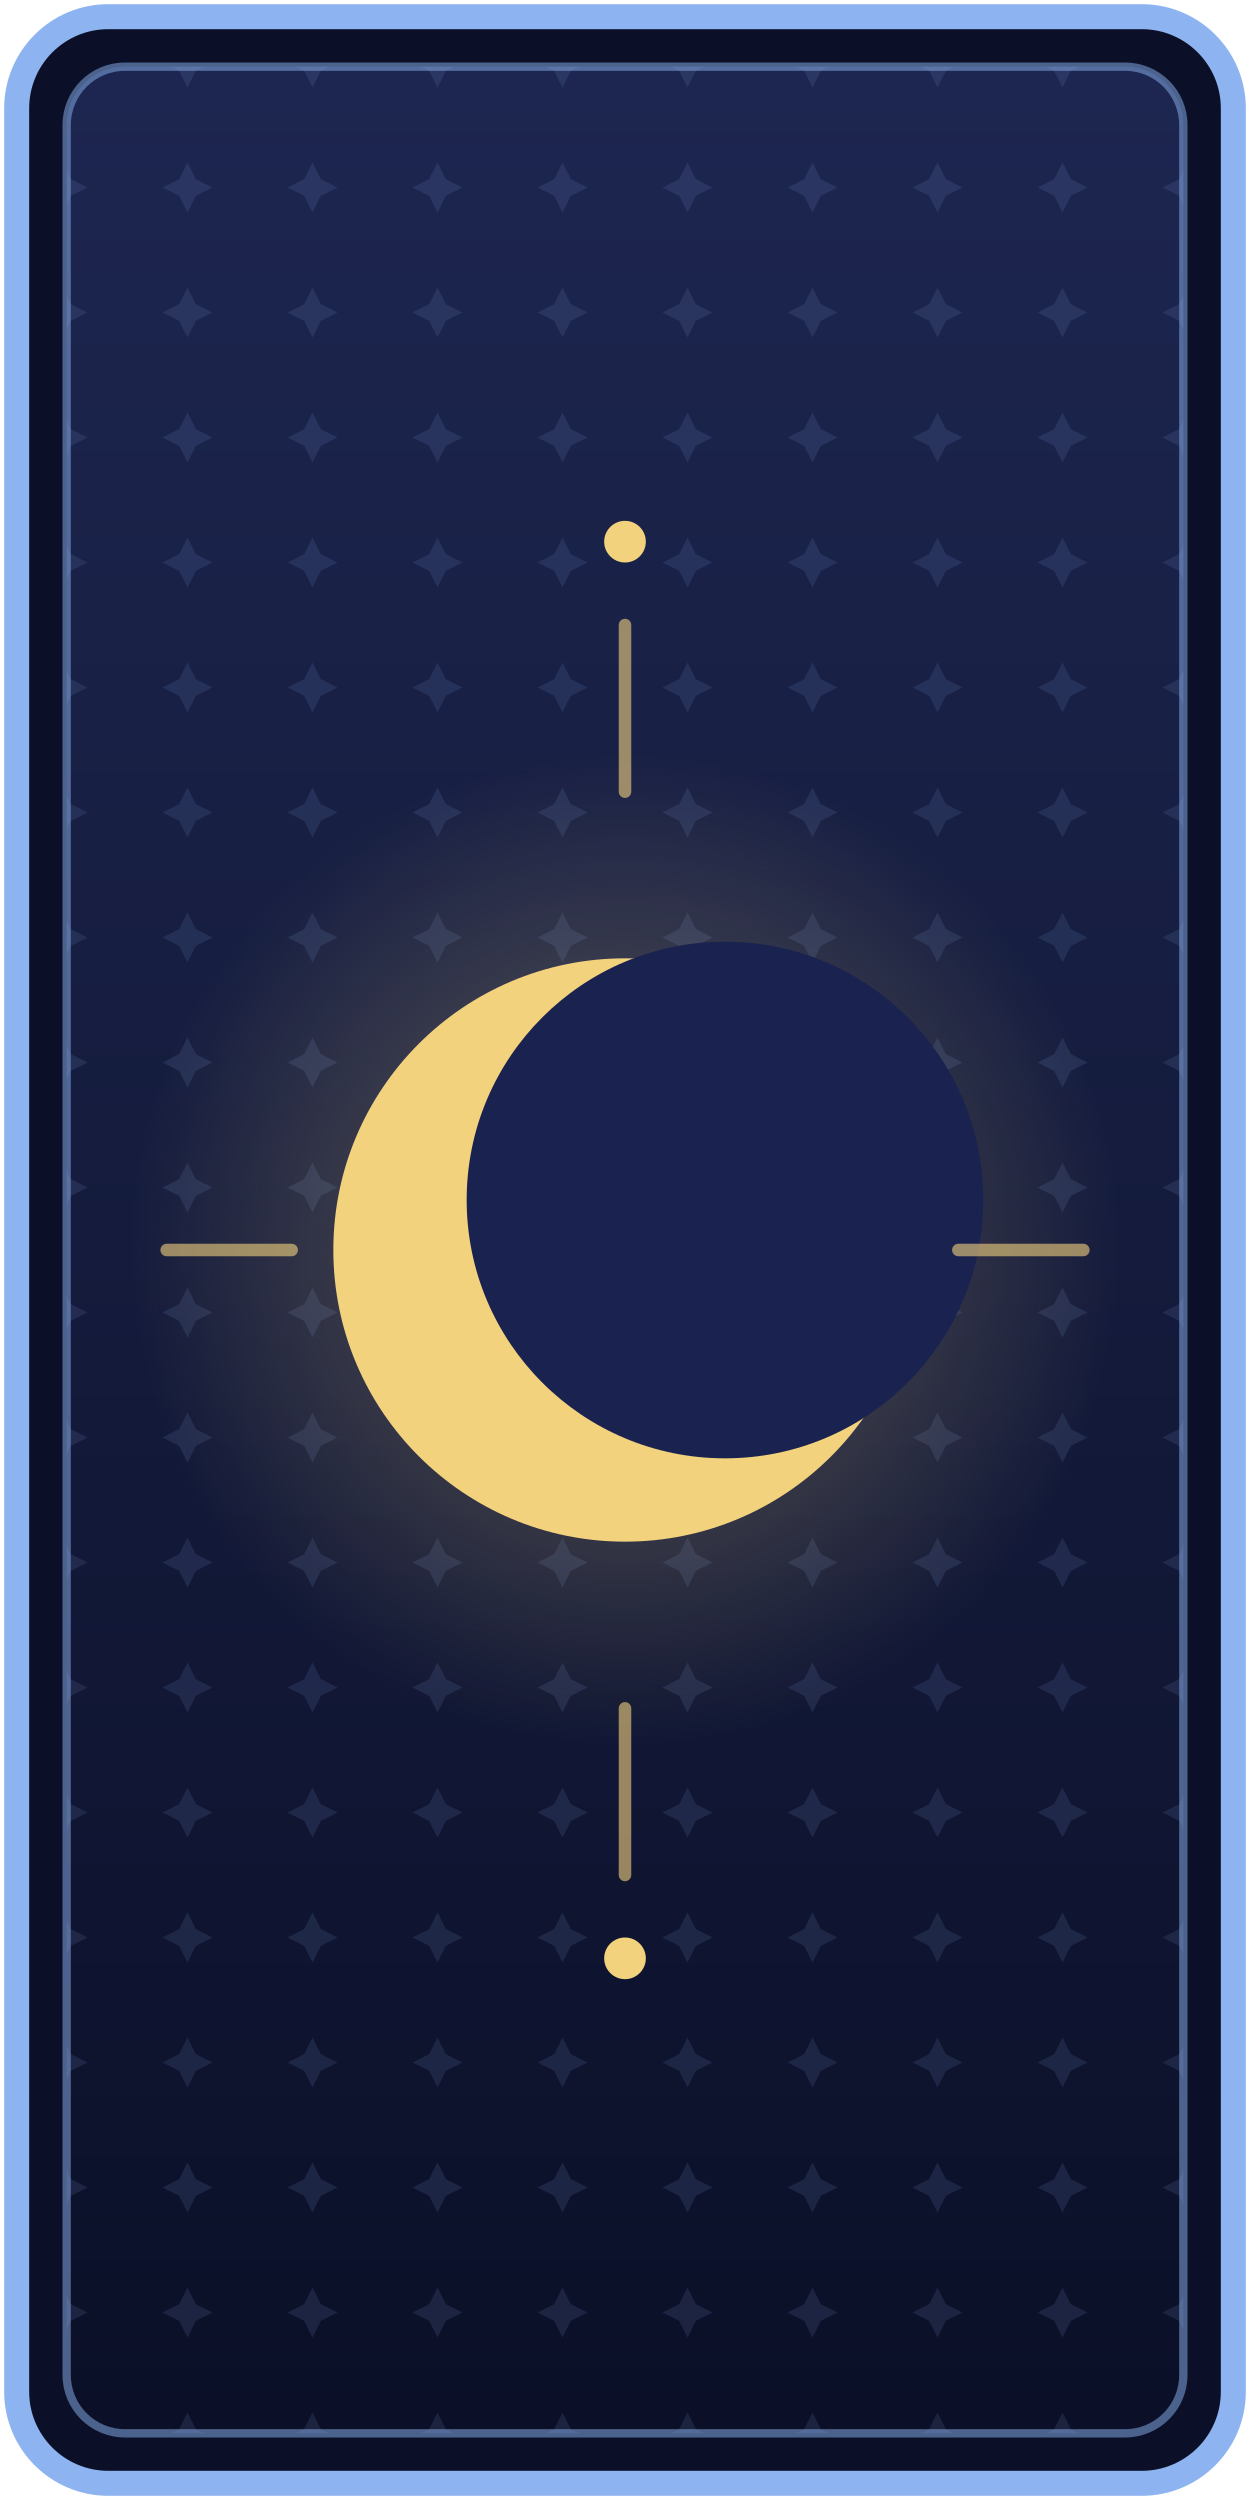
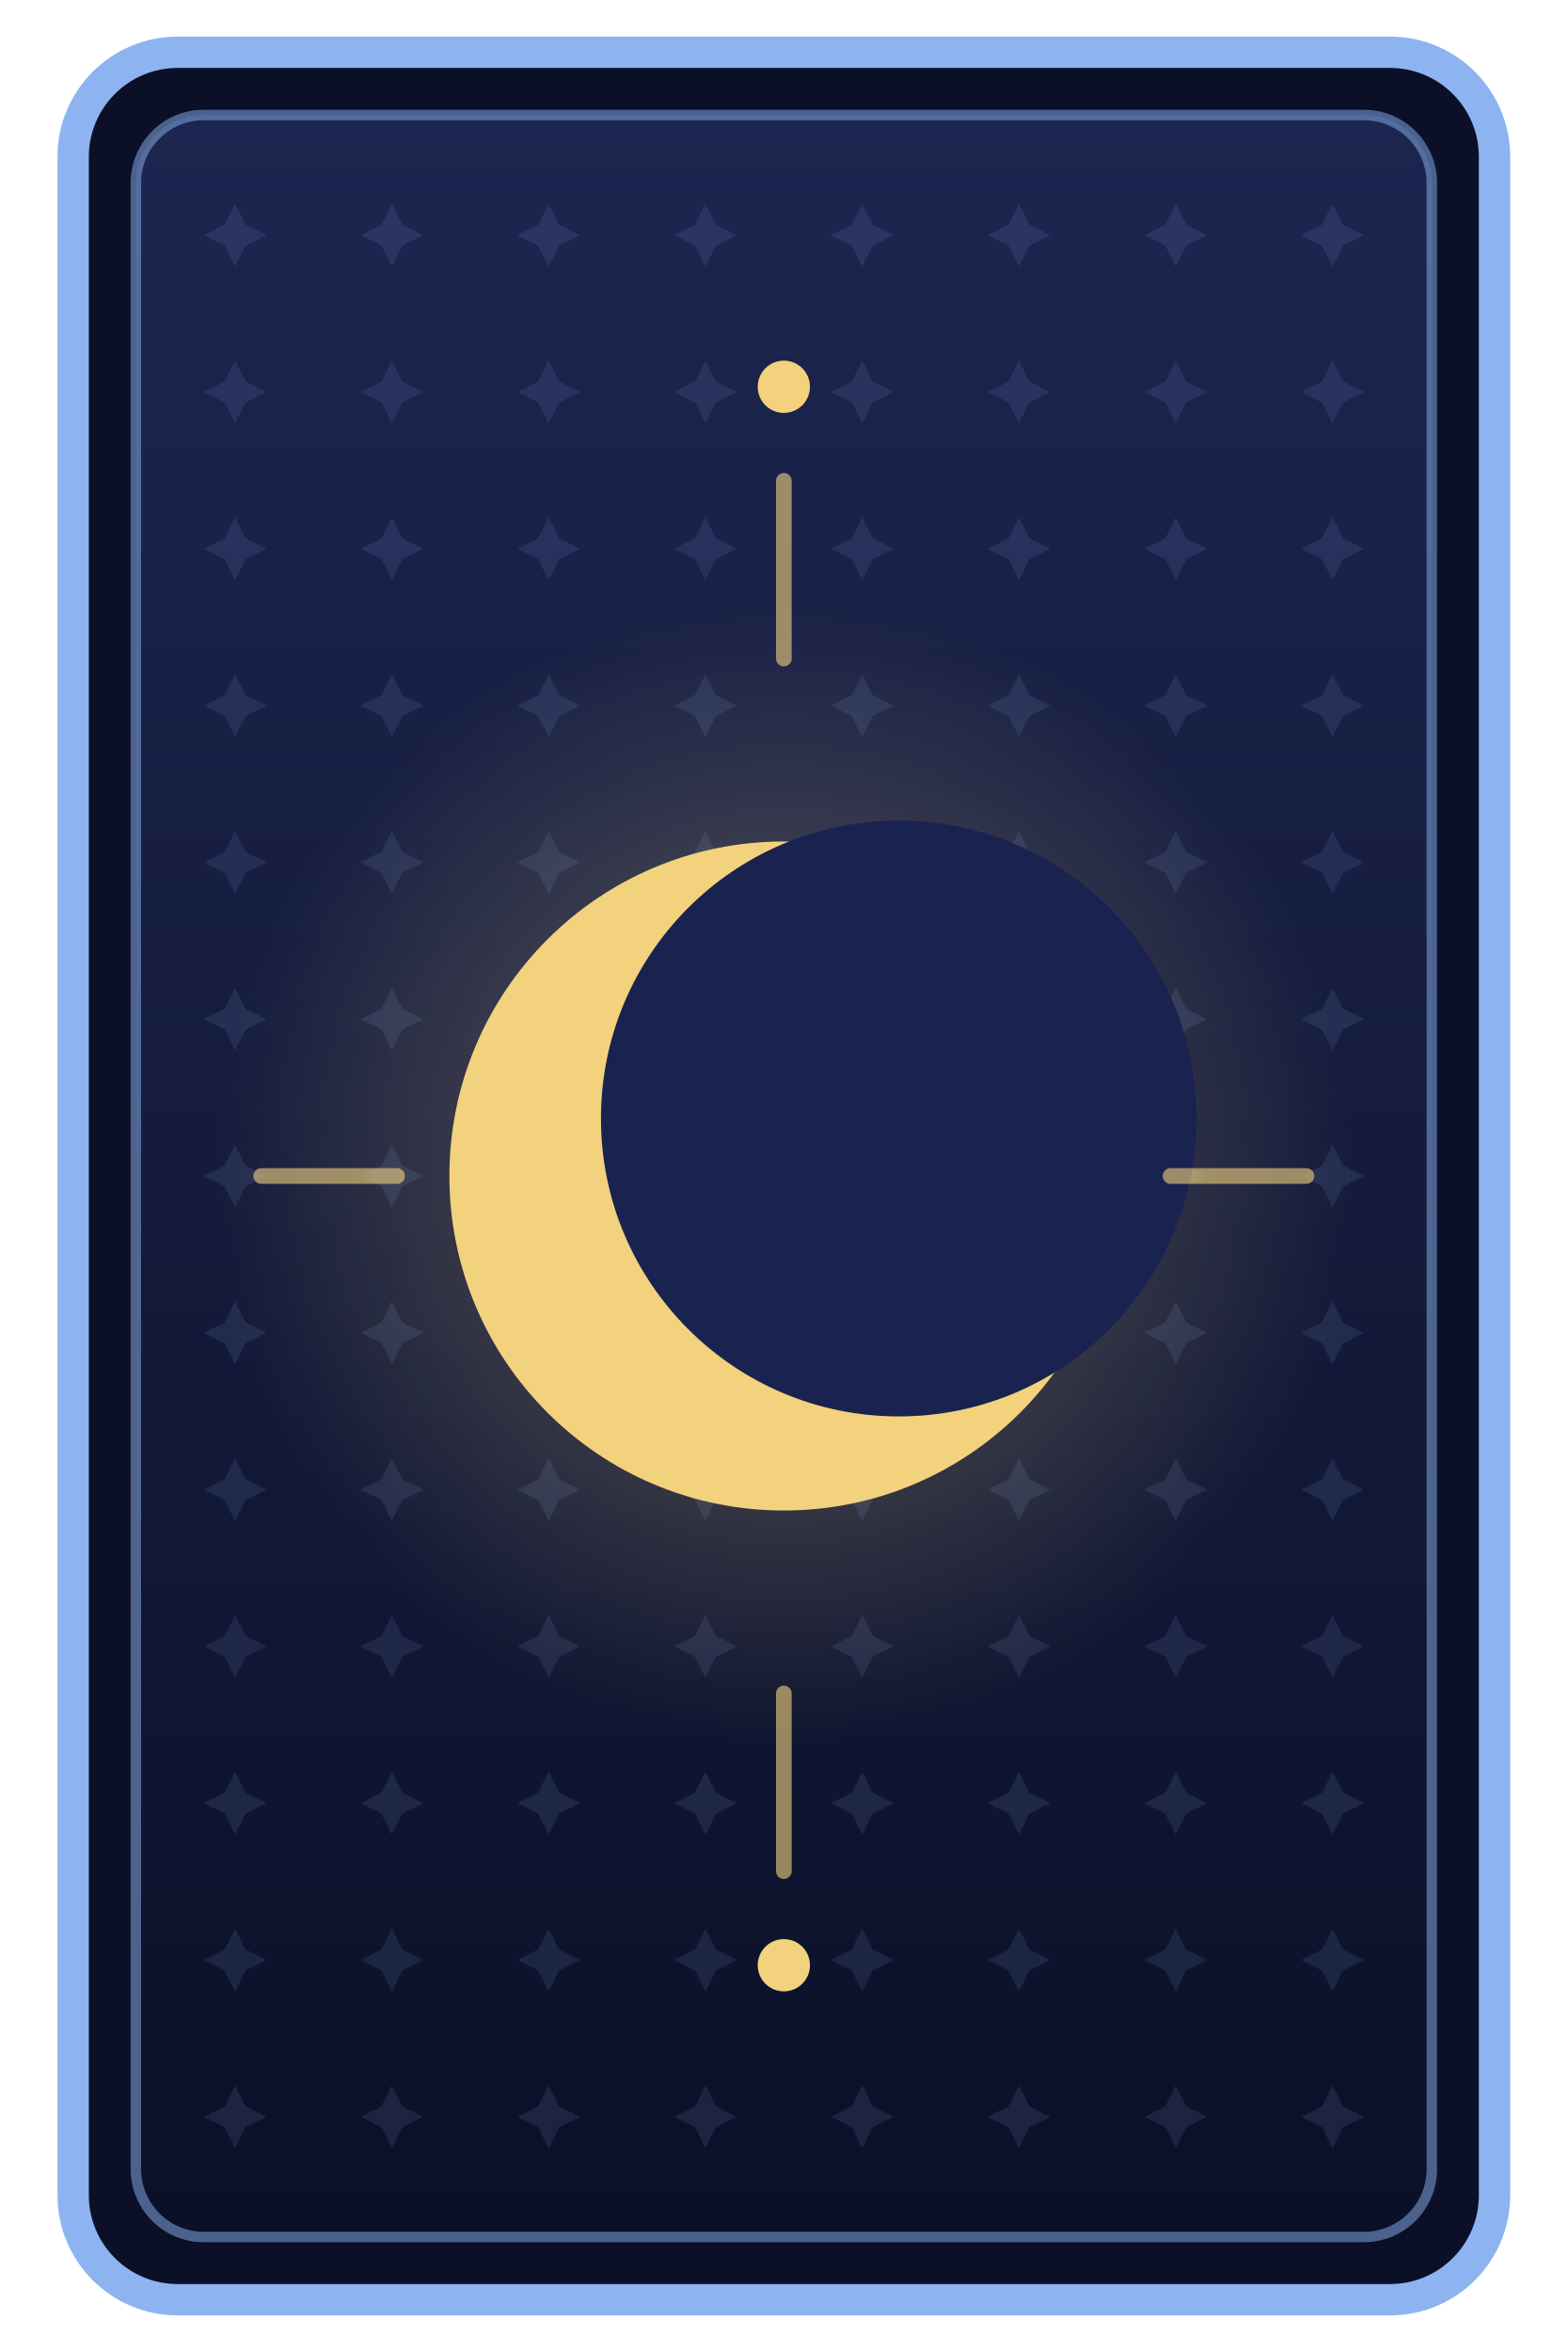
- <svg xmlns="http://www.w3.org/2000/svg" viewBox="0 0 300 600">
+ <svg xmlns="http://www.w3.org/2000/svg" viewBox="0 0 300 450">
  <defs>
    <linearGradient id="bg" x1="0" y1="0" x2="0" y2="1">
      <stop offset="0" stop-color="#1D2650" />
      <stop offset="1" stop-color="#0B1028" />
    </linearGradient>
    <radialGradient id="glow" cx="0.5" cy="0.5" r="0.5">
      <stop offset="0" stop-color="#F6D98A" stop-opacity="0.35" />
      <stop offset="1" stop-color="#F6D98A" stop-opacity="0" />
    </radialGradient>
    <pattern id="p" width="30" height="30" patternUnits="userSpaceOnUse">
      <path d="M15 9 l2 4 l4 2 l-4 2 l-2 4 l-2 -4 l-4 -2 l4 -2Z" fill="#8DB4F0" opacity="0.12" />
    </pattern>
  </defs>
-   <rect x="4" y="4" width="292" height="592" rx="22" fill="#0B1028" stroke="#8DB4F0" stroke-width="6" />
-   <rect x="16" y="16" width="268" height="568" rx="14" fill="url(#bg)" stroke="#8DB4F0" stroke-opacity="0.5" stroke-width="2" />
-   <rect x="16" y="16" width="268" height="568" rx="14" fill="url(#p)" />
-   <circle cx="150" cy="300" r="120" fill="url(#glow)" />
-   <circle cx="150" cy="300" r="70" fill="#F3D27E" />
-   <circle cx="174" cy="288" r="62" fill="#1A2350" />
-   <path d="M150 150 v40 M150 410 v40 M70 300 h-30 M230 300 h30" stroke="#F3D27E" stroke-width="3" stroke-linecap="round" opacity="0.6" />
-   <circle cx="150" cy="130" r="5" fill="#F3D27E" />
-   <circle cx="150" cy="470" r="5" fill="#F3D27E" />
+   <rect x="14" y="10" width="272" height="430" rx="20" fill="#0B1028" stroke="#8DB4F0" stroke-width="6" />
+   <rect x="26" y="22" width="248" height="406" rx="13" fill="url(#bg)" stroke="#8DB4F0" stroke-opacity="0.5" stroke-width="2" />
+   <rect x="26" y="22" width="248" height="406" rx="13" fill="url(#p)" />
+   <circle cx="150" cy="225" r="110" fill="url(#glow)" />
+   <circle cx="150" cy="225" r="64" fill="#F3D27E" />
+   <circle cx="172" cy="214" r="57" fill="#1A2350" />
+   <path d="M150 92 v34 M150 324 v34 M76 225 h-26 M224 225 h26" stroke="#F3D27E" stroke-width="3" stroke-linecap="round" opacity="0.6" />
+   <circle cx="150" cy="74" r="5" fill="#F3D27E" />
+   <circle cx="150" cy="376" r="5" fill="#F3D27E" />
</svg>
